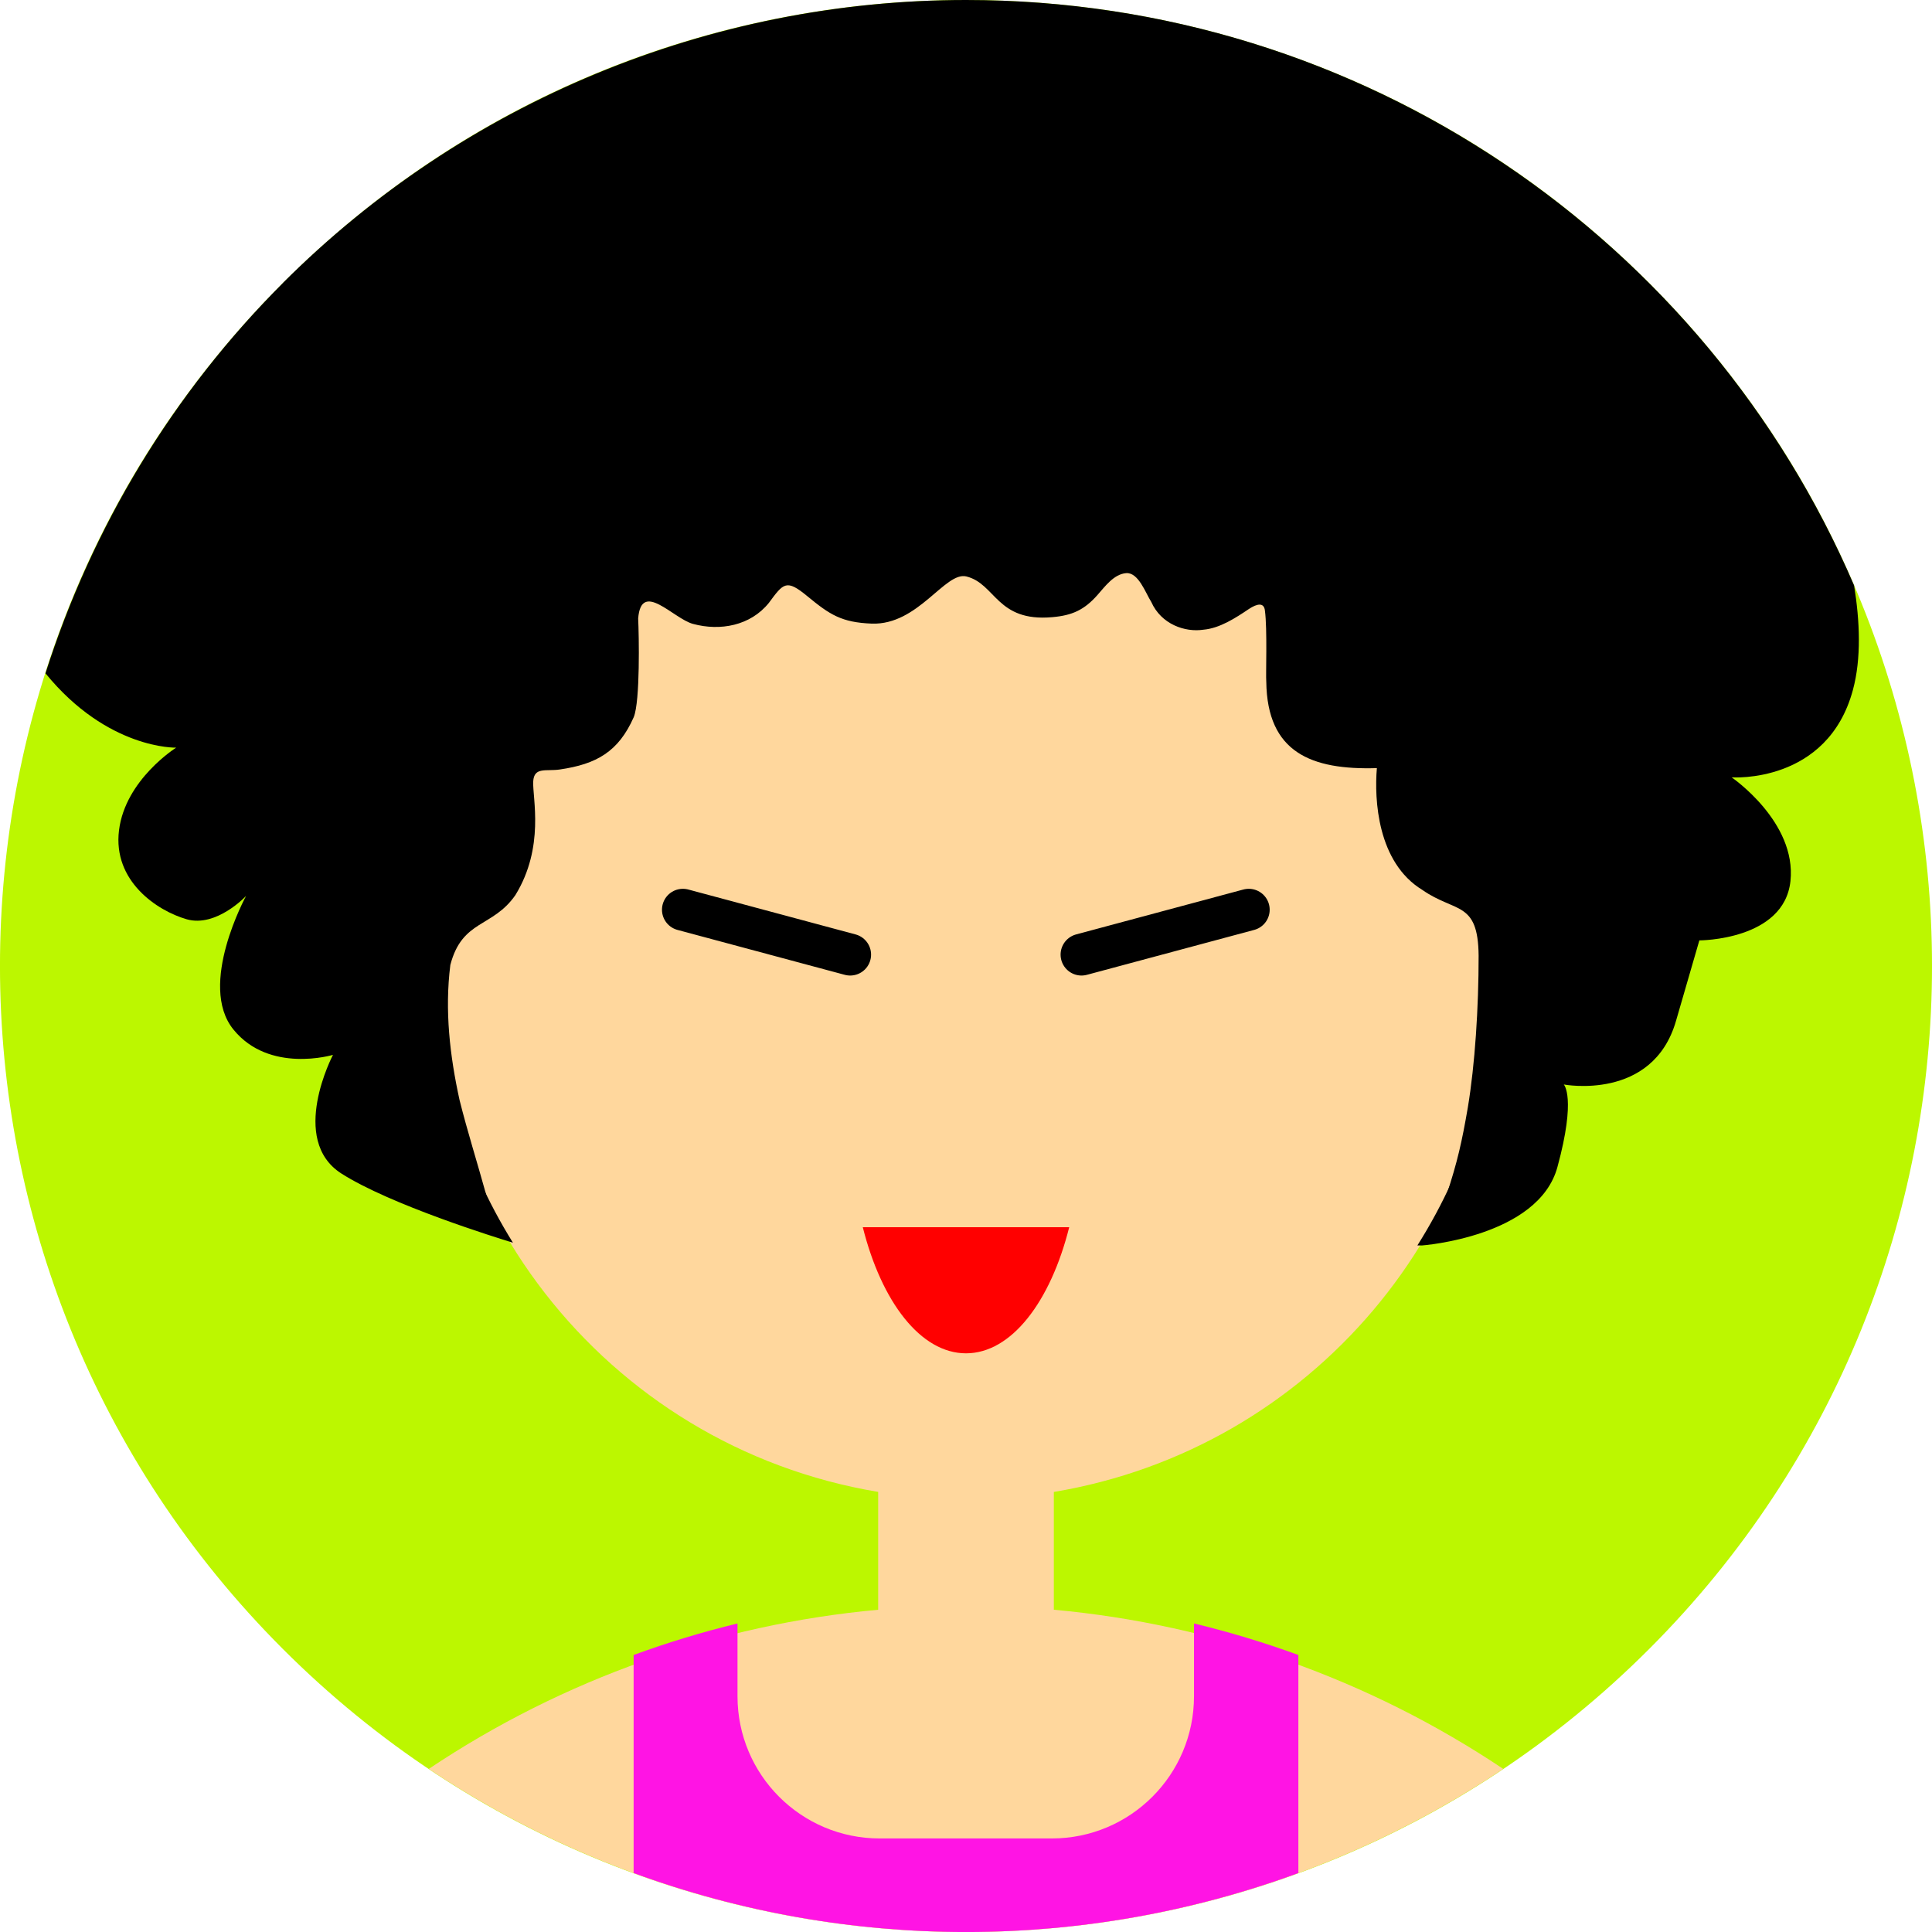
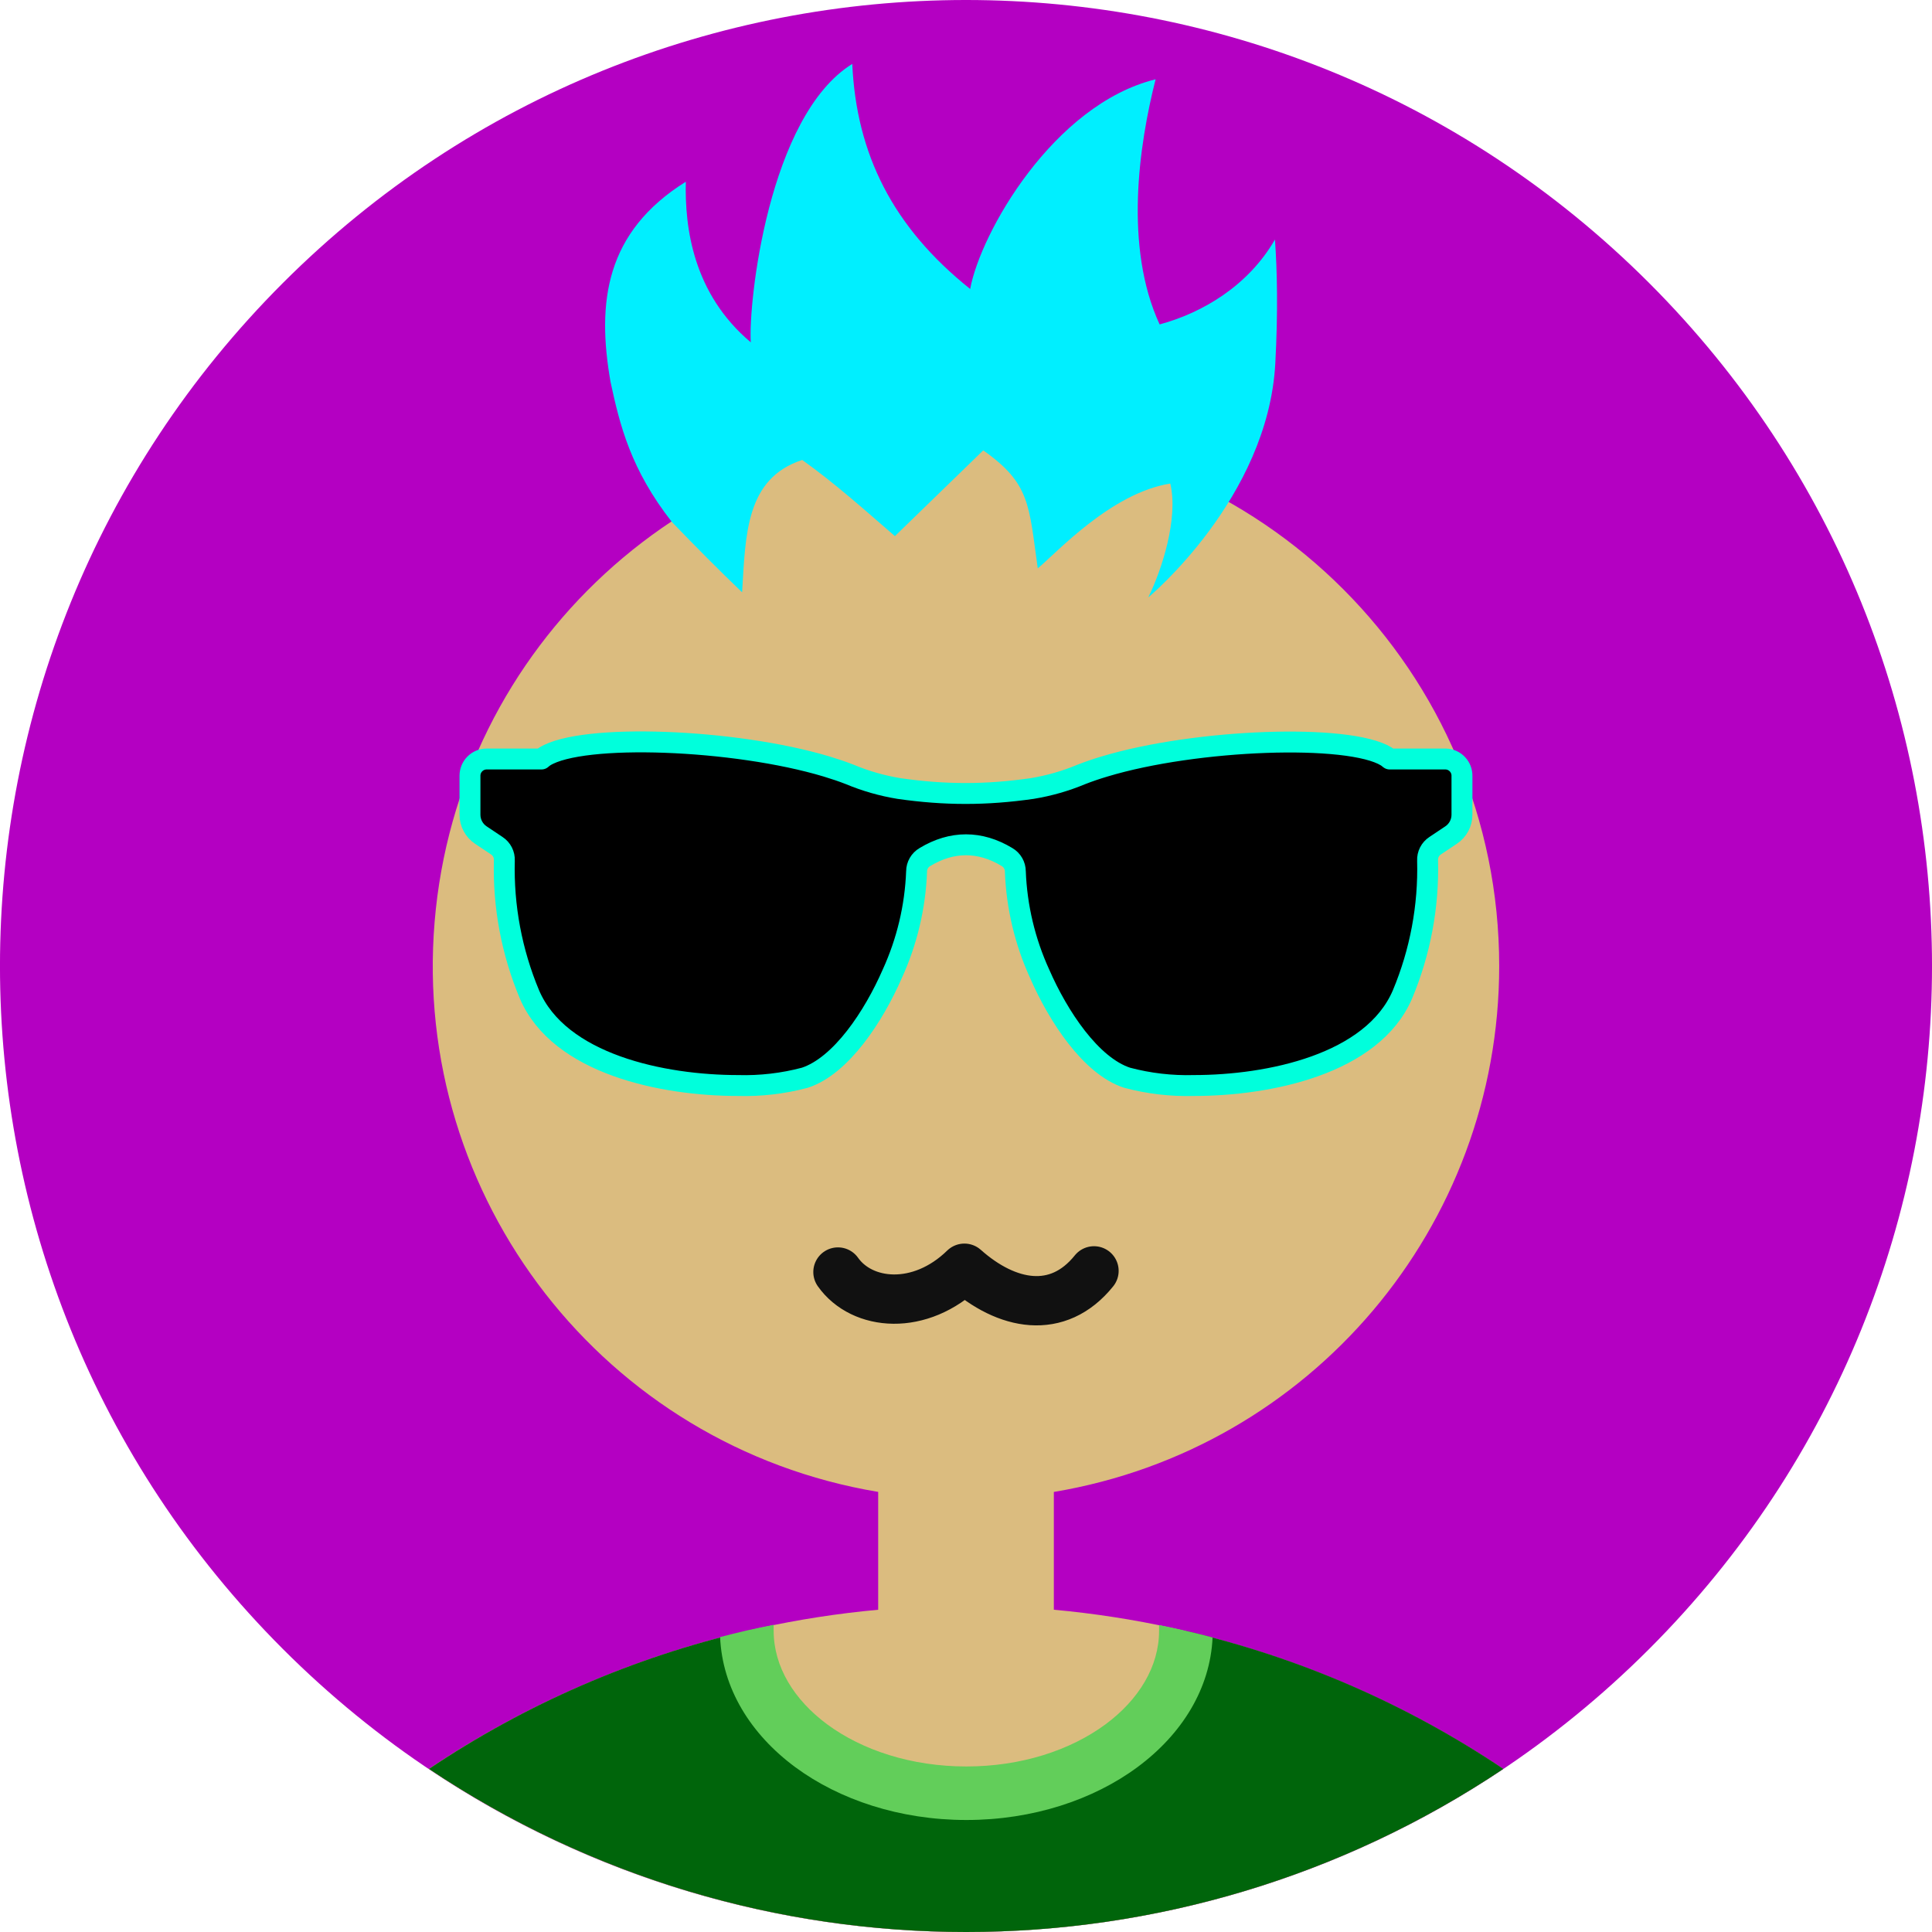
<svg xmlns="http://www.w3.org/2000/svg" viewBox="0 0 231 231">
-   <path d="M33.83,33.83a115.5,115.5,0,1,1,0,163.34,115.49,115.49,0,0,1,0-163.34Z" style="fill:#bcf700;" />
-   <path d="m115.5 51.75a63.75 63.75 0 0 0-10.5 126.63v14.09a115.5 115.5 0 0 0-53.729 19.027 115.5 115.5 0 0 0 128.46 0 115.5 115.5 0 0 0-53.729-19.029v-14.084a63.75 63.75 0 0 0 53.25-62.881 63.75 63.75 0 0 0-63.65-63.75 63.75 63.75 0 0 0-0.1 0z" style="fill:#FFD79D;" />
-   <path d="m88.18 194.11c-4.208 1.021-8.354 2.279-12.42 3.769v26.072a115.5 115.5 0 0 0 79.48 0v-26.072c-4.086-1.49-8.253-2.749-12.48-3.769v8.705c0 9.389-7.611 17-17 17h-20.58c-9.389 0-17-7.611-17-17v-8.705z" style="fill:#ff14e4;" />
-   <path d="m108.37 22.019c-6.27-12.829-17.151-13.396-18.949 1.177-11.448-9.458-26.021-4.483-20.361 12.422-12.251-7.928-24.919 1.776-17.076 20.853-27.08 2.365-22.715 24.726-10.111 31.435-9.9 3.357-10.701 9.401-8.464 14.497 2.657 4.784 9.013 6.474 11.545 9.652-6.624 0.594-8.411 5.601-5.74 9.519 1.69 2.479 5.276 4.222 8.597 5.545 1.048 0.407 3.702 1.273 3.905 2.418 0.187 1.216-6.788 3.006-5.728 5.261 0.606 1.423 1.776 2.715 2.647 3.716 1.281 1.659 10.755 8.035 9.458 4.205-1.027-3.723-2.215-7.468-3.146-11.192-1.166-5.307-1.787-10.721-1.102-16.156 1.422-5.455 5.069-4.426 7.784-8.359 3.526-5.75 2.03-11.614 2.124-13.575 0.107-1.787 1.541-1.188 3.188-1.434 4.387-0.642 7.008-2.119 8.838-6.27 0.77-1.926 0.621-9.758 0.524-11.78 0.364-4.633 4.184 0 6.548 0.642 3.263 0.888 6.88 0.214 9.073-2.504 1.755-2.375 2.086-2.889 4.611-0.802 2.686 2.215 4.098 3.135 7.693 3.274 5.564 0.203 8.774-6.27 11.32-5.639 3.52 0.877 3.606 5.457 10.261 4.868 2.386-0.203 3.83-0.867 5.403-2.643 0.888-0.995 1.958-2.504 3.434-2.621 1.466-0.118 2.322 2.365 3.006 3.445 1.193 2.675 4.029 3.651 6.238 3.317 1.958-0.171 3.854-1.411 5.427-2.471 0.997-0.661 1.828-0.811 1.926 0.207 0.296 2.227 0.086 7.702 0.16 8.482 0.106 8.461 5.37 10.569 13.223 10.333-0.319 3.746 0.058 11.28 5.435 14.562 3.948 2.76 6.666 1.273 6.73 7.853 7e-3 6.191-0.437 13.061-1.295 18.189-0.695 4.044-1.241 6.484-2.525 10.378-0.642 1.915-0.813 1.969 1.412 1.07 7.147-3.146 10.539-11.48 8.356-18.842-0.439-2.044 0.845-1.723 2.878-2.611 9.525-4.236 8.126-11.335-0.76-14.273 11.988-3.093 13.886-8.9 6.687-15.375 7.308-5.917 3.638-16.177-2.803-16.991 12.422-7.094 5.735-22.062-5.104-18.499 4.173-12.037-5.564-26.203-21.121-16.894 6.965-11.373 2.065-22.661-12.101-10.785-3.456-18.382-15.14-16.584-23.902-5.018 0.094-20.075-16.001-17.42-18.146-2.589z" style="fill:#000;" />
-   <path d="m5.435 80.502c7.447 9.137 15.632 8.891 15.632 8.891s-6.077 3.798-6.837 9.876c-0.76 6.088 4.558 9.63 8.099 10.646 3.552 1.006 7.094-2.792 7.094-2.792s-5.831 10.646-1.519 15.964c4.301 5.318 11.908 3.039 11.908 3.039s-5.328 10.132 1.006 14.187c5.831 3.723 18.542 7.671 20.511 8.271-6.067-9.747-9.576-21.249-9.576-33.575v-0.043c0-35.201 28.546-63.747 63.747-63.747 35.212 0 63.758 28.546 63.758 63.747 0 12.476-3.584 24.116-9.79 33.949h0.535s13.931-1.006 16.21-9.373c2.279-8.356 0.76-9.876 0.76-9.876s10.635 2.033 13.417-7.597l2.793-9.63s10.132 0 10.892-7.083c0.76-7.094-7.029-12.411-7.029-12.411s11.459 0.824 14.498-10.453c1.016-3.756 0.835-8.217 0.139-12.497-17.665-41.161-58.569-69.995-106.18-69.995-30.632 0-60.034 12.187-81.679 33.831v0.011c-13.171 13.171-22.833 29.22-28.386 46.66z" style="fill:#000;" />
-   <path d="m129.31 114.14 20-5.37m-47.66 5.37-20-5.37" style="fill:none;stroke-linecap:round;stroke-linejoin:round;stroke-width:5px;stroke:#000;" />
-   <path d="m127.84 146.73c-2.24 8.93-6.92 15.08-12.34 15.08s-10.1-6.15-12.34-15.08z" style="fill:#ff0000;stroke-linecap:round;stroke-linejoin:round;stroke-width:3px;stroke:none;" />
+   <path d="M33.83,33.83a115.5,115.5,0,1,1,0,163.34,115.49,115.49,0,0,1,0-163.34Z" style="fill:#B400C2;" />
+   <path d="m115.5 51.75a63.75 63.75 0 0 0-10.5 126.63v14.09a115.5 115.5 0 0 0-53.729 19.027 115.5 115.5 0 0 0 128.46 0 115.5 115.5 0 0 0-53.729-19.029v-14.084a63.75 63.75 0 0 0 53.25-62.881 63.75 63.75 0 0 0-63.65-63.75 63.75 63.75 0 0 0-0.1 0z" style="fill:#dbbc7f;" />
+   <path d="m141.75 195a114.79 114.79 0 0 1 38 16.5 115.53 115.53 0 0 1-128.46 0 114.79 114.79 0 0 1 38-16.5c0 10.76 11.75 19.48 26.25 19.48s26.25-8.72 26.25-19.48z" style="fill:#00650b;" />
+   <path d="m92.502 194.27v0.704c0 4.303 2.437 8.258 6.381 11.183 4.22 3.12 10.106 5.051 16.661 5.051 6.548 0 12.434-1.93 16.654-5.051 3.943-2.925 6.388-6.88 6.388-11.183v-0.675c1.077 0.218 2.146 0.45 3.216 0.697h-7e-3c1.069 0.247 2.132 0.508 3.187 0.791-0.276 6.103-3.652 11.553-8.971 15.493-5.282 3.911-12.521 6.328-20.466 6.328-7.945 0-15.184-2.417-20.474-6.328-5.333-3.948-8.709-9.419-8.971-15.544 1.055-0.276 2.11-0.537 3.172-0.784 1.069-0.239 2.146-0.464 3.23-0.682z" style="fill:#62ce5a;" />
+   <path d="m156.1 15.879c-0.386 5.301-1.705 9.476-3.66 12.76-0.412 23.773-9.234 35.229-15.154 42.797l15.062-4.664c-0.663 2.813-2.463 7.156-0.348 12.137 1.633-2.314 7.939-5.807 13-3.348-0.434 3.553-0.953 7.094-1.451 10.639l8.965 0.859c0.835 3.879 0.517 9.345-0.6 11.736l5.551 2.01c0.208 2.765 0.1 5.491-0.746 8.875 8.454-1.722 14.213-4.39 19.641-13.188 2.864-4.752 4.902-10.483 4.731-17.242-4.161 4.916-9.648 7.248-15.26 10.109 6.507-11.065 8.865-22.768 8.137-30.58-7.346 10.251-11.649 13.06-19.918 16.9 1.239-11.4 5.525-18.582 12.461-27.27-11.392-1.302-16.301 1.475-24.891 6.439 4.547-14.036 2.221-26.679-5.519-38.971zm-117.76 28.682c9.338 3.637 19.581 9.023 21.129 18.549-7.618 0.041-14.897-3.507-20.242-7.189-0.16 8.231 2.845 12.252 6.773 19.08-7.213 1.613-12.084 4.832-17.471 9.48 7.295-0.157 12.299-1.05 16.891 4.279-6.051 5.016-11.99 10.79-11.99 19.24 9.257-6.169 12.495-5.949 21.137-2.201 1.291-8.1 2.398-14.872 2.787-16.435 2.472-0.732 3.525-0.948 5.922-1.294-2.156-7.428 1.1-9.518 2.414-11.6l7.543 1.506c-3.909-6.17 2.656-12.483 7.144-15.51-4.447-7.208-5.665-11.558-7.377-16.797-11.198-8.295-23.895-6.274-34.66-1.109z" style="fill:none;" />
+   <path d="m101.9 7.641c-10.047 6.242-12.441 28.646-12.131 33.289-6.925-5.826-7.899-13.75-7.769-19.203-9.623 6.016-10.666 14.421-9 23.943 1.106 5.141 2.397 10.461 7.377 16.797 2e-3 -1e-3 4e-3 -3e-3 6e-3 -4e-3 2.774 2.874 5.464 5.594 8.348 8.357 0.412-6.971 0.454-13.622 7.186-15.824 3.953 2.817 7.412 5.939 11.084 9.104l10.559-10.25c5.645 3.961 5.453 6.565 6.521 14.104 2.153-1.755 8.719-9.004 15.844-10.139 0.987 4.126-0.994 10.308-2.639 13.621 0 0 14.32-11.846 15.195-27.971 0.34-6.26 0.224-11.146-0.041-14.826-3.212 5.565-8.712 8.78-13.789 10.15-4.271-9.249-2.478-21.435-0.48-29.309-12.21 3.019-20.932 18.337-22.172 25.07-9.268-7.397-13.605-16.146-14.098-26.91z" style="fill:#00efff;" />
+   <path d="m172.7 90.75h-6.54c-0.14-0.1-0.26-0.22-0.4-0.3-4.48-2.76-22.75-2.11-33.71 1.2-1 0.3-1.91 0.61-2.75 0.94-1.894 0.792-3.874 1.36-5.9 1.69-5.505 0.79-10.403 0.79-15.908 0-2.026-0.33-4.006-0.898-5.9-1.69-0.84-0.33-1.76-0.64-2.75-0.94-11-3.31-29.23-4-33.71-1.2-0.138 0.089-0.269 0.189-0.39 0.3h-6.55c-1.105 0-2 0.895-2 2v4.66c-0.001 0.982 0.491 1.899 1.31 2.44l1.9 1.27c0.592 0.389 0.935 1.062 0.9 1.77-0.142 5.485 0.881 10.939 3 16 3.58 8.38 16 10.9 24.93 10.9 2.698 0.077 5.392-0.236 8-0.93 4.35-1.43 8.24-7.36 10.45-12.42 1.761-3.851 2.749-8.009 2.91-12.24 7.3e-4 -0.714 0.382-1.373 1-1.73 3.228-1.951 6.58-1.951 9.808 0 0.618 0.357 0.999 1.016 1 1.73 0.161 4.231 1.149 8.389 2.91 12.24 2.21 5.06 6.1 11 10.45 12.42 2.608 0.694 5.302 1.007 8 0.93 8.92 0 21.35-2.52 24.93-10.9 2.119-5.061 3.142-10.515 3-16-0.035-0.708 0.308-1.381 0.9-1.77l1.9-1.27c0.819-0.541 1.311-1.458 1.31-2.44v-4.6c0.034-1.105-0.835-2.027-1.94-2.06z" style="fill:#000;stroke-linecap:round;stroke-linejoin:round;stroke-width:2.5;stroke:#00ffdc;" />
+   <path d="m100.19 152.09c2.873 4.062 9.809 4.723 15.119-0.454 5.066 4.513 11.167 5.69 15.495 0.315" style="fill:none;stroke-linecap:round;stroke-linejoin:round;stroke-width:5.895;stroke:#111;" />
+   <path d="m109.67 135.53c-0.976 0.074-2.05 0.453-3.148 0.994-4.324 2.14-7.386 4.256-10.639 7.141-0.625 0.572 0.117 0.778 1.424 0.873 5.697 0.054 14.384 0.414 15.098-0.875 1.925-2.079 1.797-5.33-0.182-7.301-0.701-0.675-1.577-0.906-2.553-0.832zm11.656 0c-0.976-0.074-1.852 0.157-2.553 0.832-1.978 1.97-2.107 5.222-0.182 7.301 0.714 1.289 9.401 0.929 15.098 0.875 1.307-0.095 2.049-0.302 1.424-0.873-3.252-2.885-6.315-5.001-10.639-7.141-1.099-0.541-2.173-0.92-3.148-0.994z" style="fill:none;" />
</svg>
